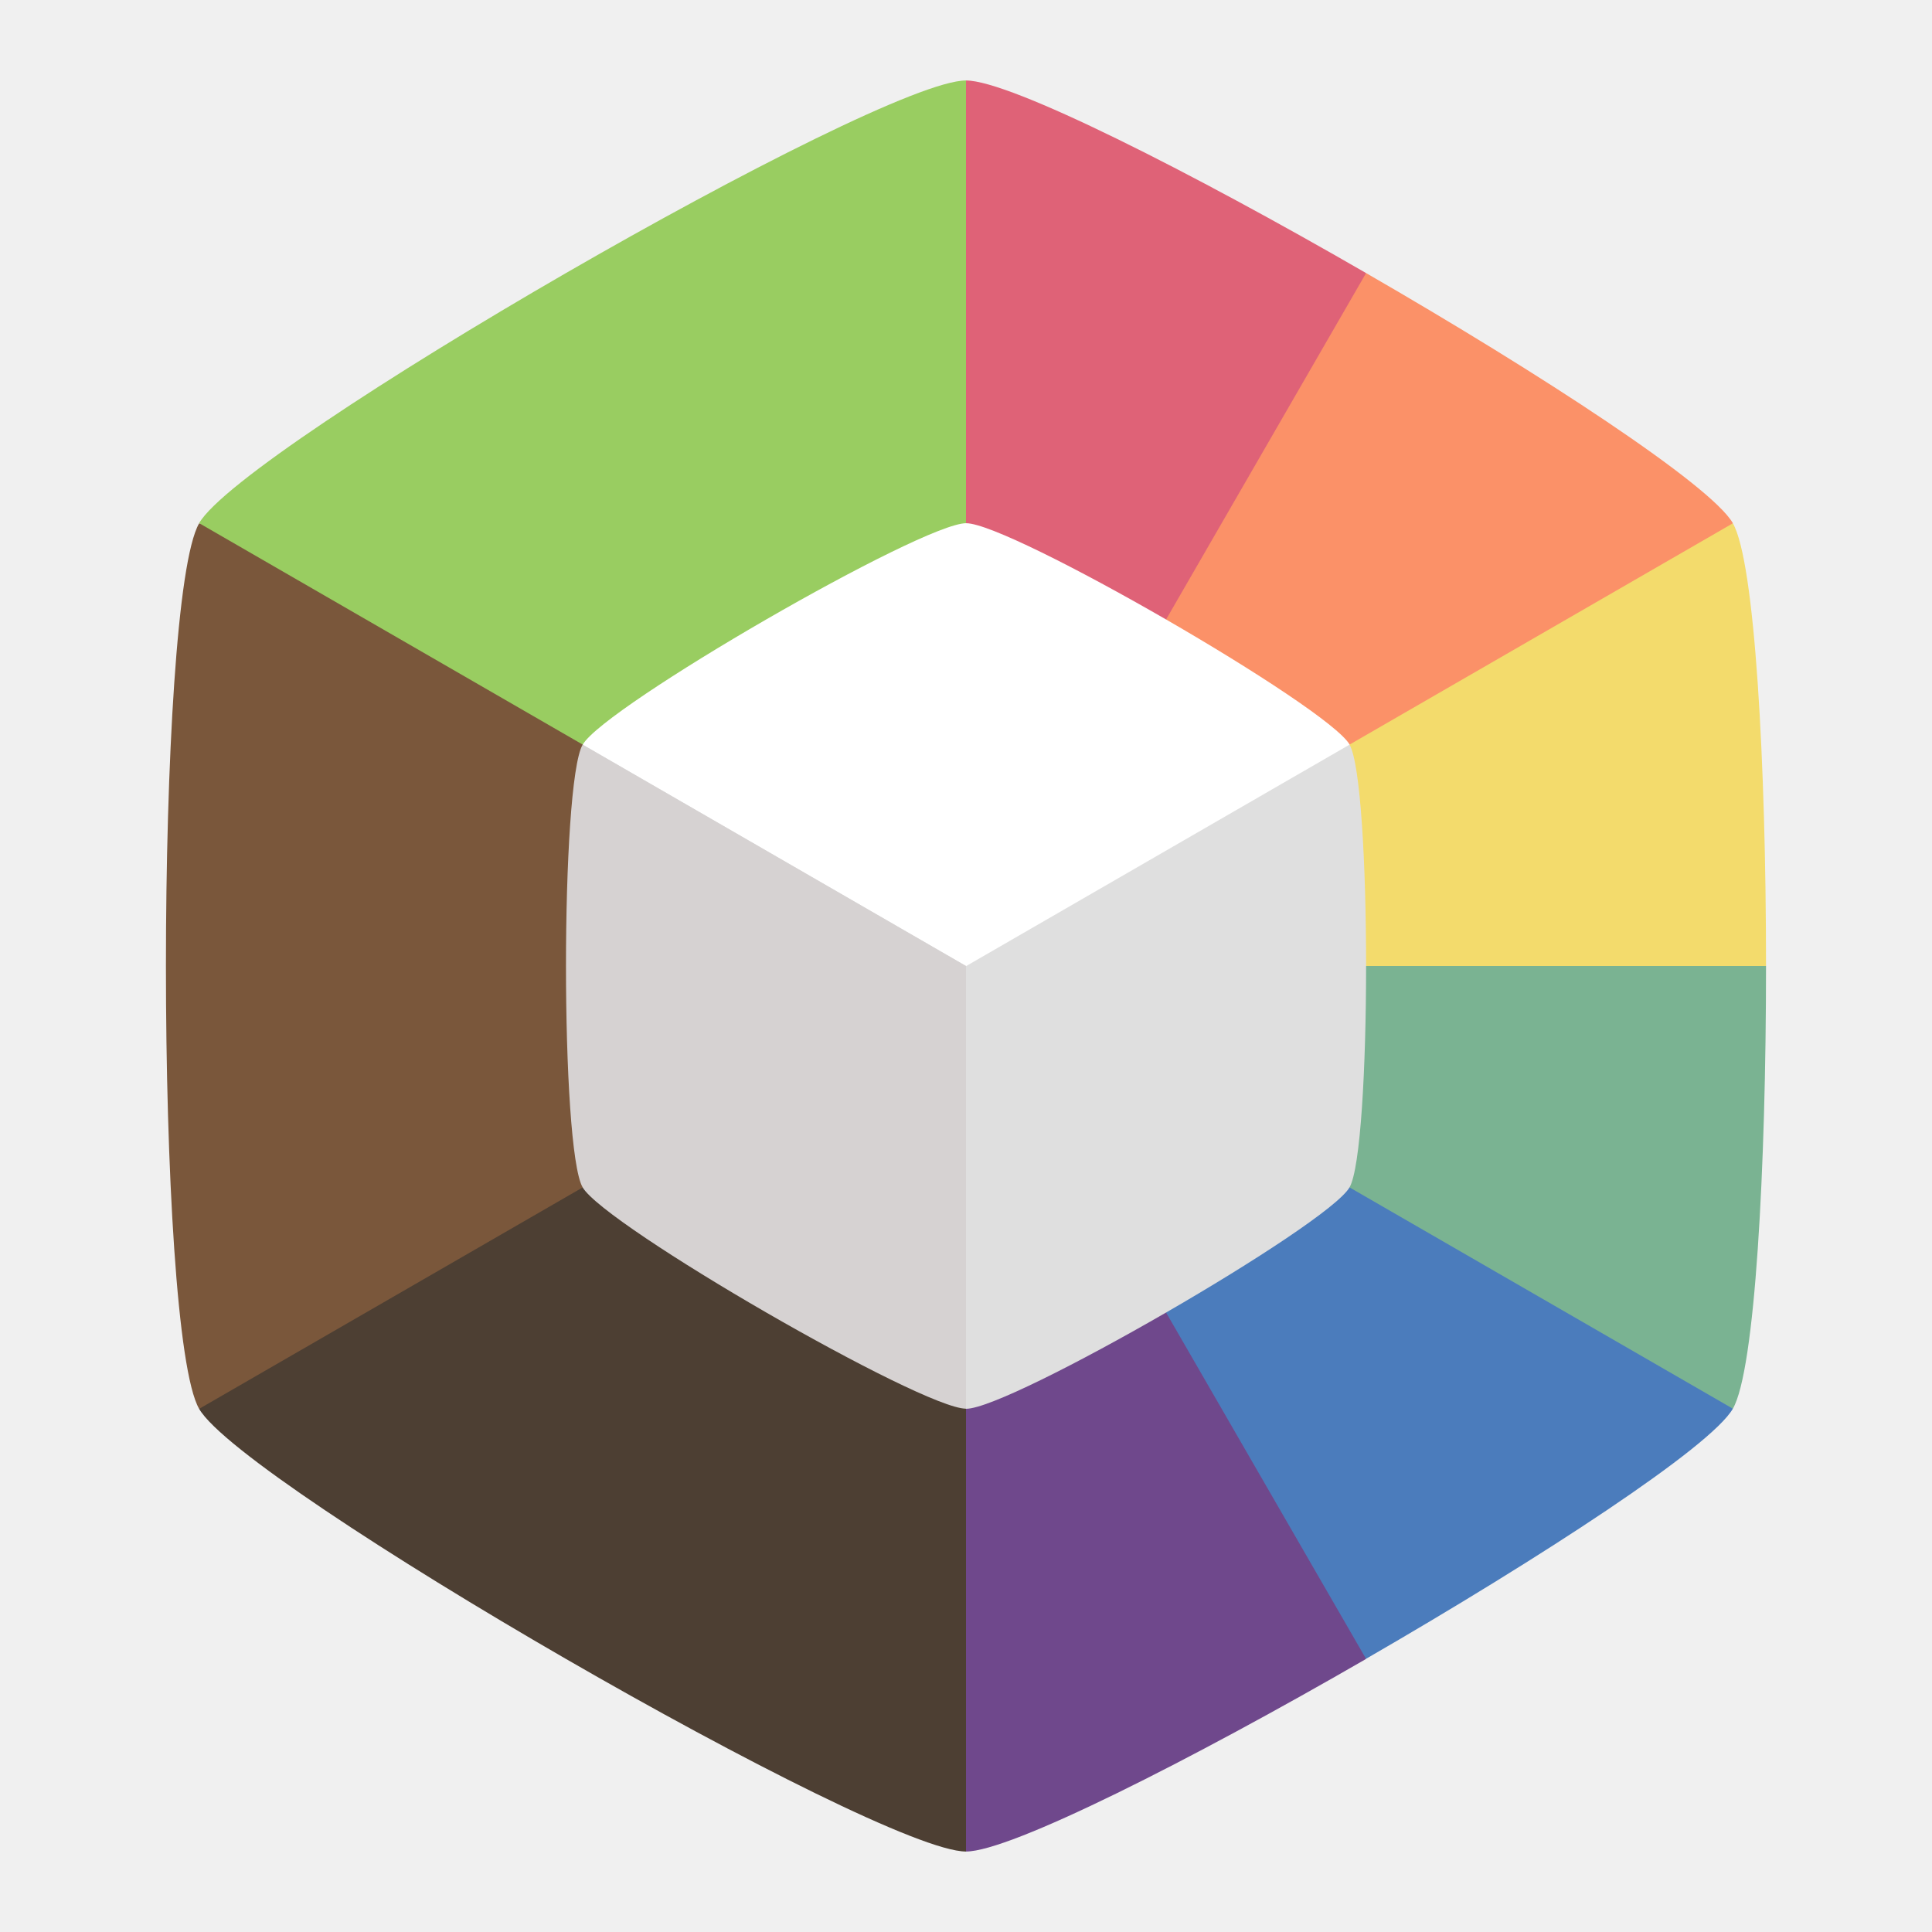
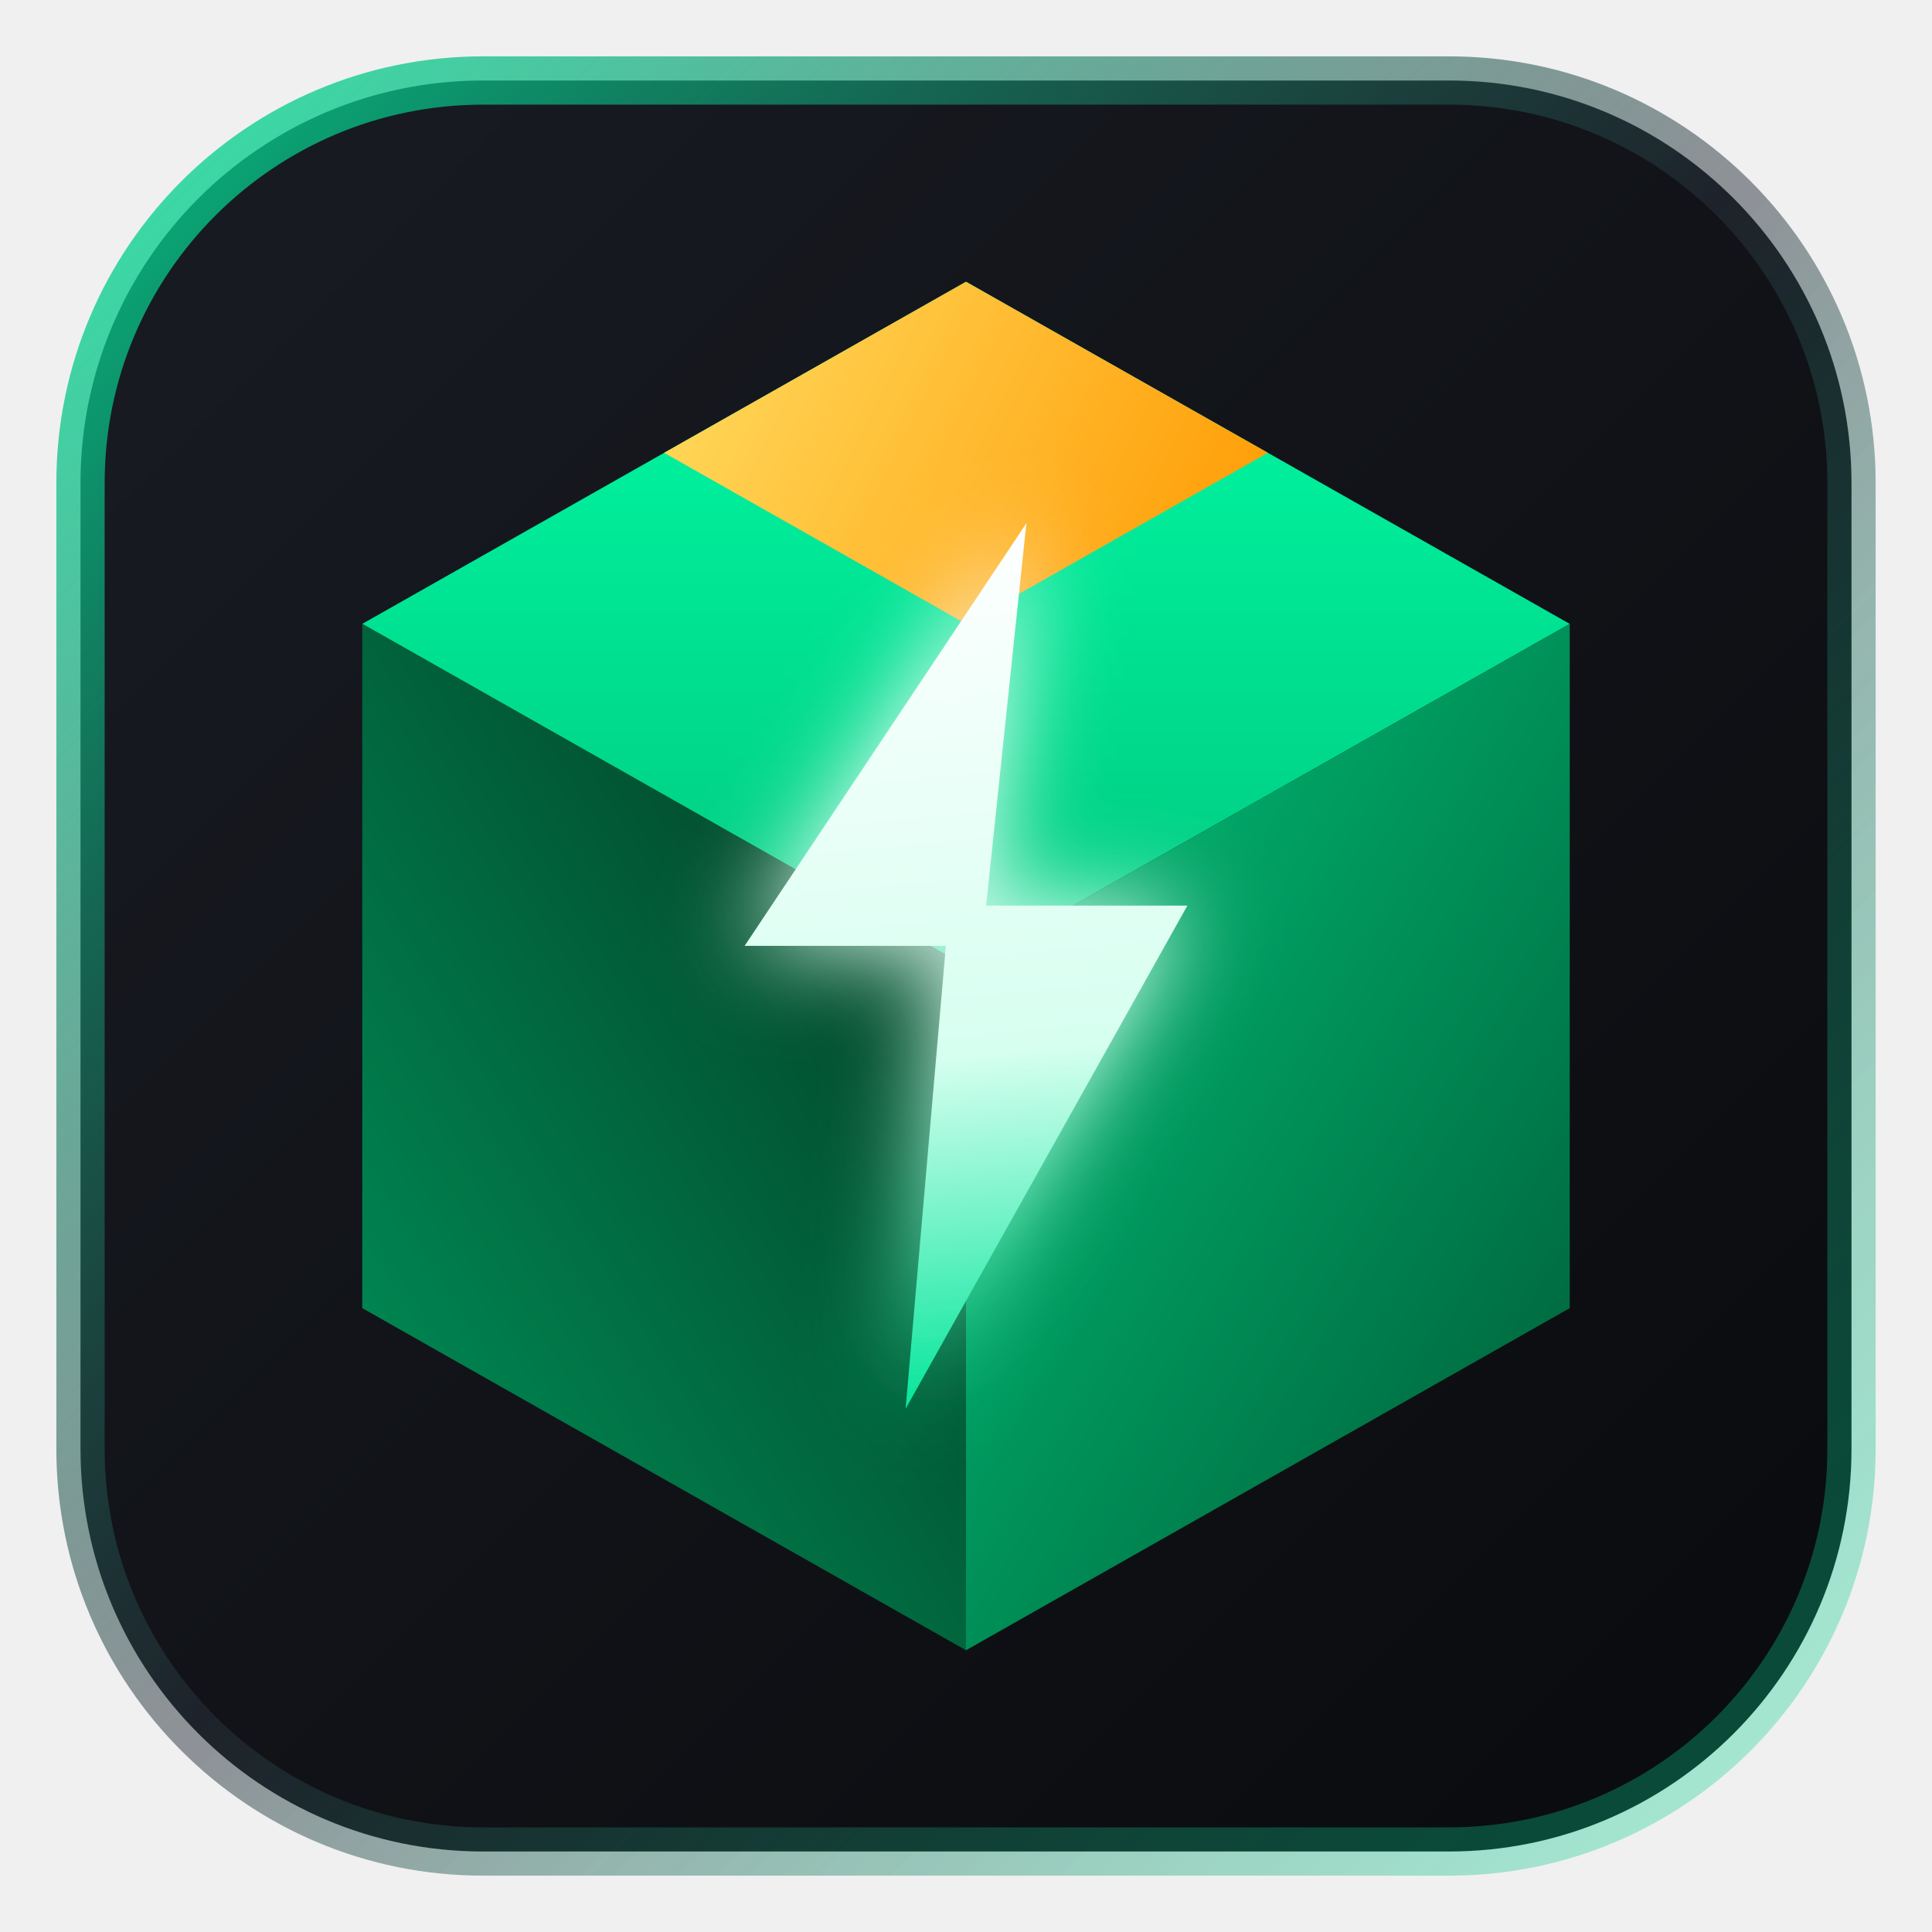
- <svg xmlns="http://www.w3.org/2000/svg" width="48" height="48" version="1.1" viewBox="0 0 12.7 12.7">
-   <g stroke-width=".265">
-     <path d="m6.35 6.35" fill="#99cd61" />
-     <path d="m6.35 0.529-2.521 4.366 2.521 1.455 2.52-1.455 0.11-3.1c-1.151-0.665-2.339-1.266-2.63-1.266z" fill="#df6277" />
-     <path d="m8.98 1.795-2.63 4.555 2.52 1.455 2.521-4.366c-0.146-0.252-1.26-0.98-2.411-1.644z" fill="#fb9168" />
-     <path d="m11.391 3.44-5.041 2.91 2.52 1.455 2.739-1.455c0-1.329-0.073-2.658-0.218-2.91z" fill="#f3db6c" />
-     <path d="m6.35 6.35v2.91h5.041c0.146-0.252 0.218-1.581 0.218-2.91h-5.259z" fill="#7ab392" />
-     <path d="m6.35 6.35v2.91l2.63 1.644c1.151-0.665 2.266-1.392 2.411-1.644l-5.041-2.91z" fill="#4b7cbc" />
-     <path d="m6.35 6.35-2.521 1.455 2.521 4.366c0.291 0 1.479-0.601 2.63-1.266l-2.63-4.555z" fill="#6f488c" />
-     <path d="m3.829 4.895-2.52 4.366c0.291 0.504 4.459 2.91 5.041 2.91v-5.821l-2.521-1.455z" fill="#4d3f33" />
-     <path d="m1.309 3.44c-0.291 0.504-0.291 5.317 0 5.821l5.041-2.91v-2.91h-5.041z" fill="#7a573b" />
-     <path d="m6.35 0.529c-0.582-2e-8 -4.75 2.406-5.041 2.91l5.041 2.91v-5.821z" fill="#99cd61" />
-   </g>
-   <g transform="matrix(.88 0 0 .88 -10.906 -1.2421)">
-     <g transform="translate(13.26 2.2776)">
-       <path transform="matrix(.96975 0 0 .96975 .1921 .1921)" d="m6.35 2.939c-0.341 0-2.783 1.41-2.953 1.705l2.953 5.116 2.954-5.116c-0.171-0.295-2.613-1.705-2.954-1.705z" fill="#fff" stroke-width=".265" />
-     </g>
-     <path d="m16.746 6.974 2.864 4.961c0.331 0 2.699-1.367 2.864-1.654 0.165-0.286 0.165-3.021 0-3.307l-2.864 1.654z" fill="#dfdfdf" stroke-width=".265" />
-   </g>
-   <path d="m3.83 4.895c-0.146 0.252-0.146 2.658 0 2.91 0.146 0.252 2.229 1.455 2.52 1.455v-2.91z" fill="#d6d2d2" stroke-width=".265" />
+ <svg xmlns="http://www.w3.org/2000/svg" width="48" height="48" viewBox="0 0 48 48" fill="none">
+   <defs>
+     <linearGradient id="bgGrad" x1="4" y1="4" x2="44" y2="44" gradientUnits="userSpaceOnUse">
+       <stop offset="0%" stop-color="#181B22" />
+       <stop offset="100%" stop-color="#0A0B0E" />
+     </linearGradient>
+     <linearGradient id="borderGrad" x1="2" y1="2" x2="46" y2="46" gradientUnits="userSpaceOnUse">
+       <stop offset="0%" stop-color="#00E599" stop-opacity="0.8" />
+       <stop offset="50%" stop-color="#2C323D" stop-opacity="0.5" />
+       <stop offset="100%" stop-color="#00E599" stop-opacity="0.3" />
+     </linearGradient>
+     <linearGradient id="facetTop" x1="24" y1="6" x2="24" y2="24" gradientUnits="userSpaceOnUse">
+       <stop offset="0%" stop-color="#00FFA8" />
+       <stop offset="100%" stop-color="#00C980" />
+     </linearGradient>
+     <linearGradient id="facetRight" x1="24" y1="24" x2="40" y2="34" gradientUnits="userSpaceOnUse">
+       <stop offset="0%" stop-color="#00B36E" />
+       <stop offset="100%" stop-color="#00663D" />
+     </linearGradient>
+     <linearGradient id="facetLeft" x1="8" y1="34" x2="24" y2="24" gradientUnits="userSpaceOnUse">
+       <stop offset="0%" stop-color="#008A54" />
+       <stop offset="100%" stop-color="#024528" />
+     </linearGradient>
+     <linearGradient id="goldCrown" x1="16" y1="6" x2="32" y2="14" gradientUnits="userSpaceOnUse">
+       <stop offset="0%" stop-color="#FFE066" />
+       <stop offset="100%" stop-color="#FF9900" />
+     </linearGradient>
+     <linearGradient id="boltGrad" x1="23" y1="13" x2="25" y2="35" gradientUnits="userSpaceOnUse">
+       <stop offset="0%" stop-color="#FFFFFF" />
+       <stop offset="60%" stop-color="#D6FFF0" />
+       <stop offset="100%" stop-color="#00E599" />
+     </linearGradient>
+     <filter id="boltGlow" x="-30%" y="-30%" width="160%" height="160%">
+       <feGaussianBlur stdDeviation="1.2" result="blur" />
+       <feComposite in="SourceGraphic" in2="blur" operator="over" />
+     </filter>
+   </defs>
+   <rect x="2" y="2" width="44" height="44" rx="10" fill="url(#bgGrad)" />
+   <rect x="2" y="2" width="44" height="44" rx="10" fill="none" stroke="url(#borderGrad)" stroke-width="1.2" />
+   <polygon points="24,7 39,15.5 24,24 9,15.5" fill="url(#facetTop)" />
+   <polygon points="39,15.5 39,32.5 24,41 24,24" fill="url(#facetRight)" />
+   <polygon points="9,15.5 24,24 24,41 9,32.5" fill="url(#facetLeft)" />
+   <polygon points="24,7 31.5,11.25 24,15.5 16.5,11.25" fill="url(#goldCrown)" />
+   <polygon points="25.5,13 18.5,23.5 23.5,23.5 22.5,35 29.5,22.5 24.5,22.5" fill="url(#boltGrad)" filter="url(#boltGlow)" />
</svg>
